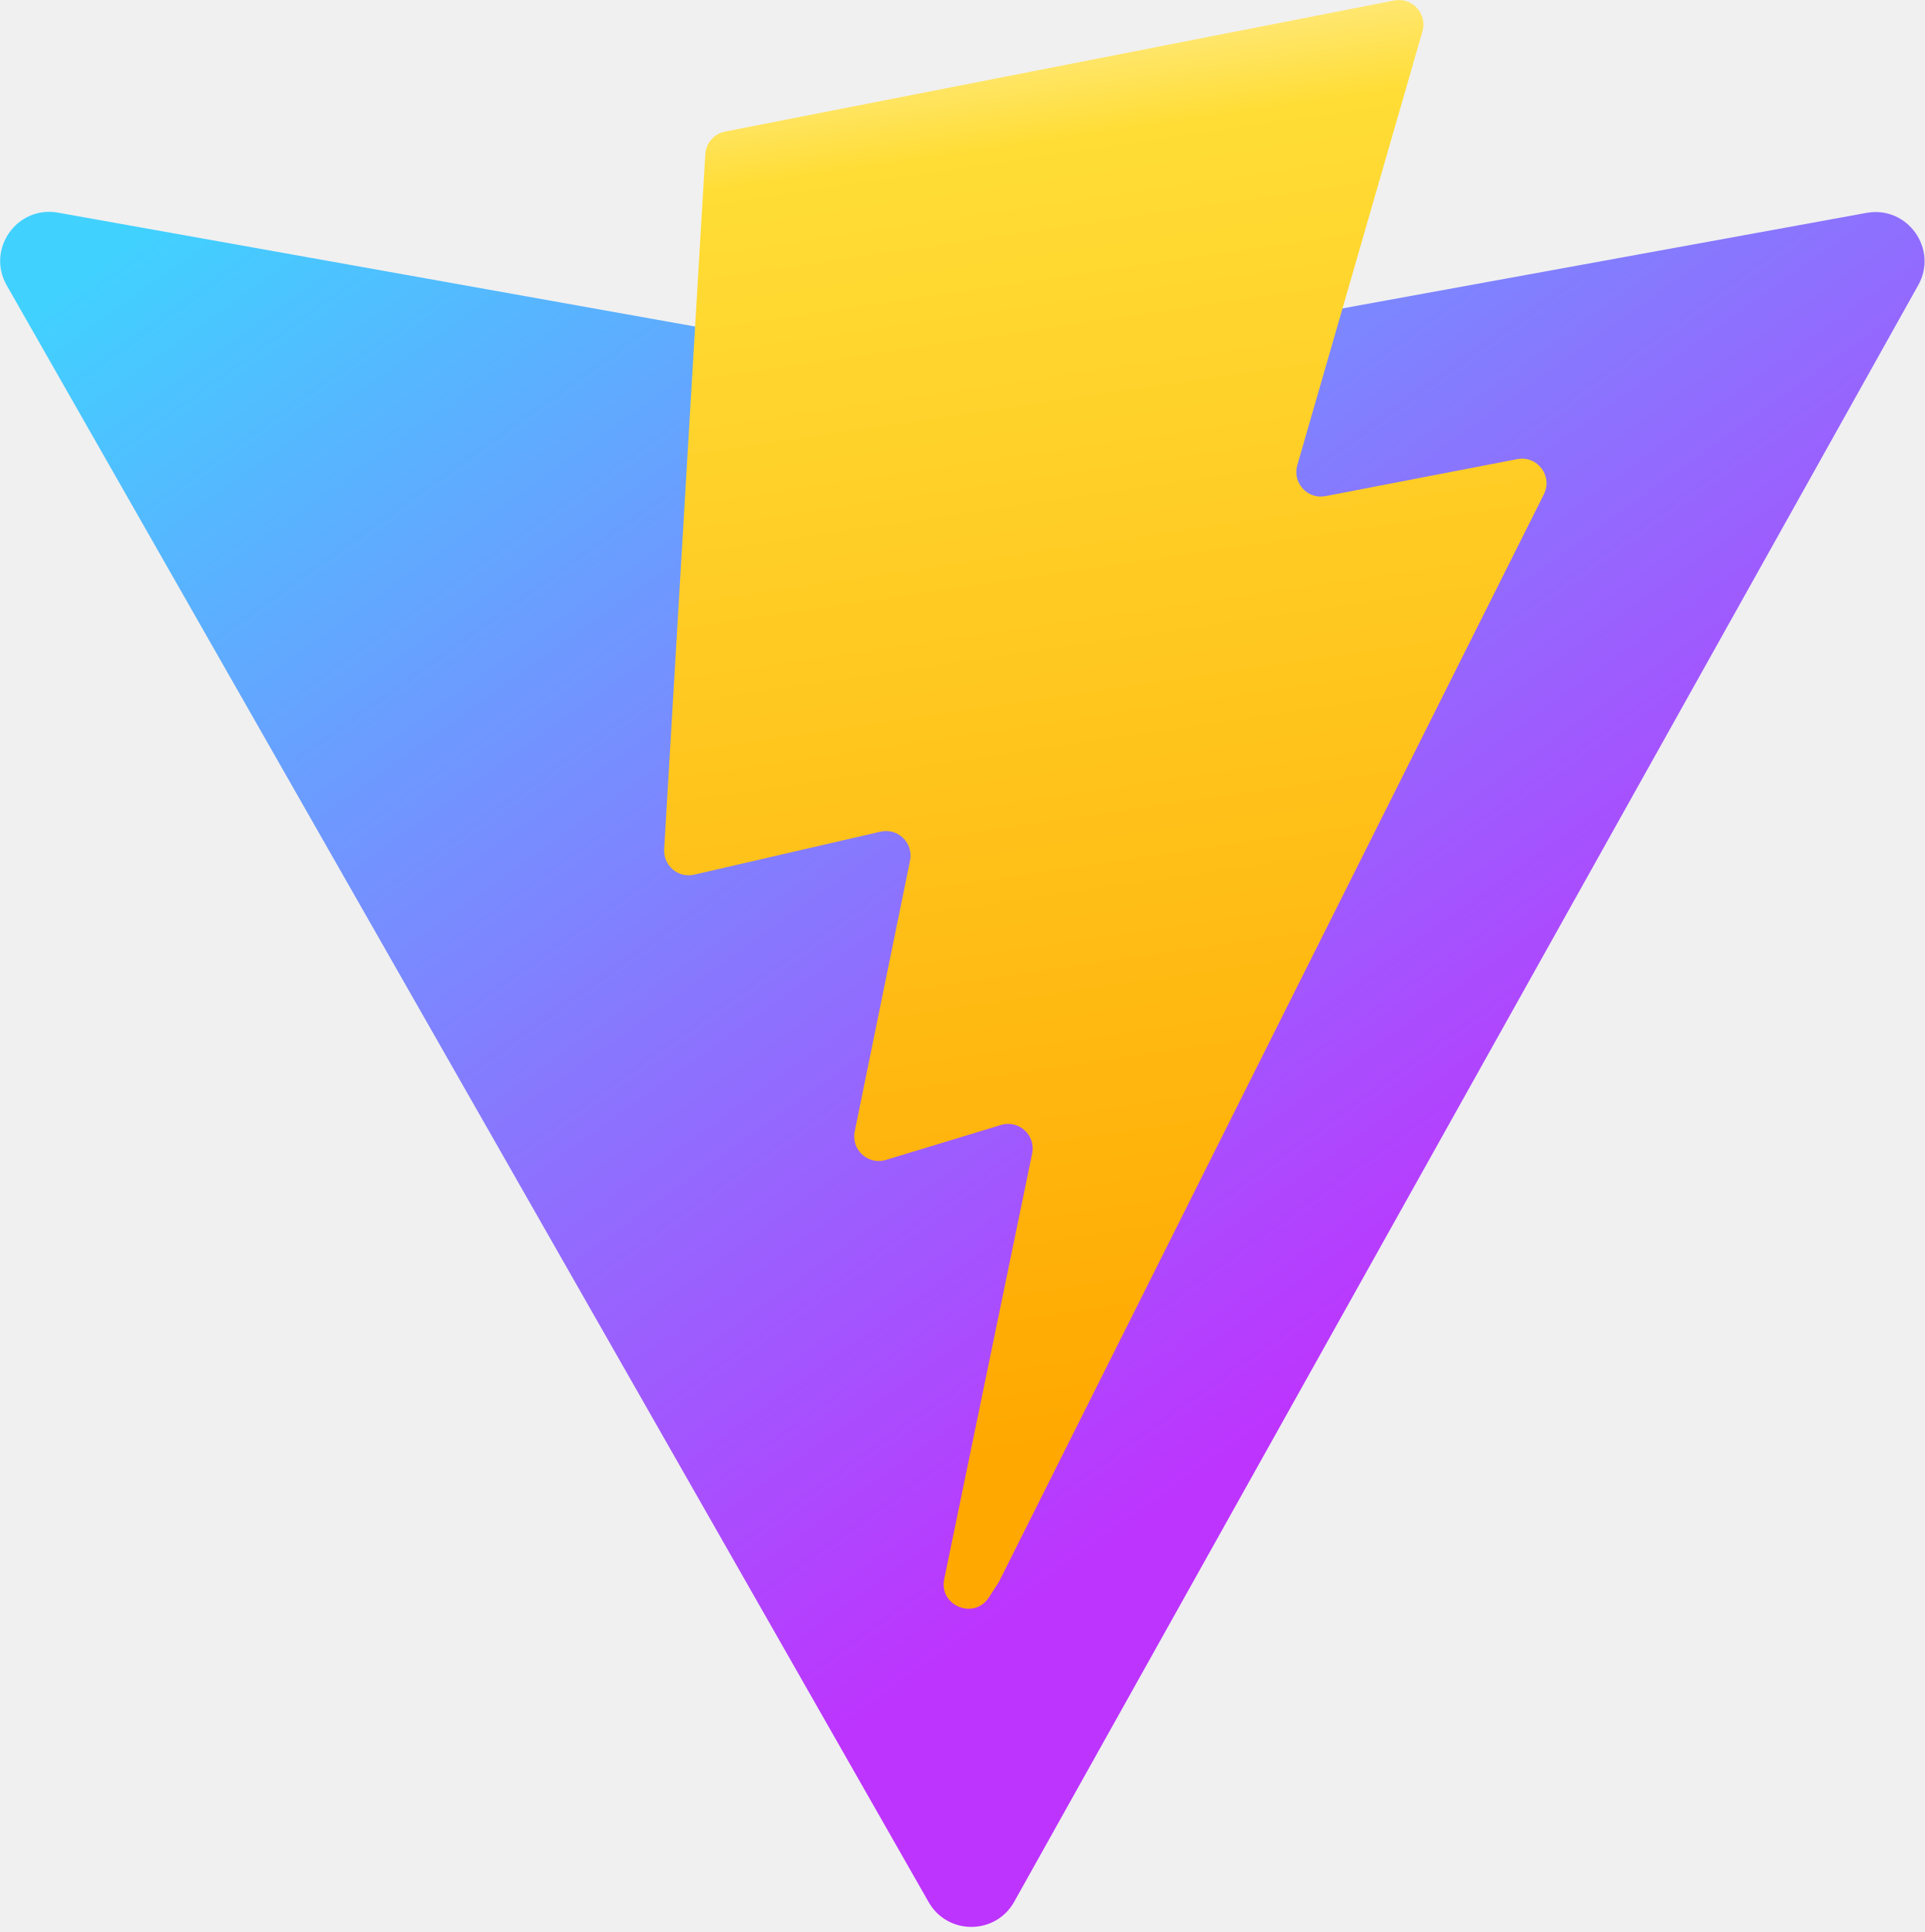
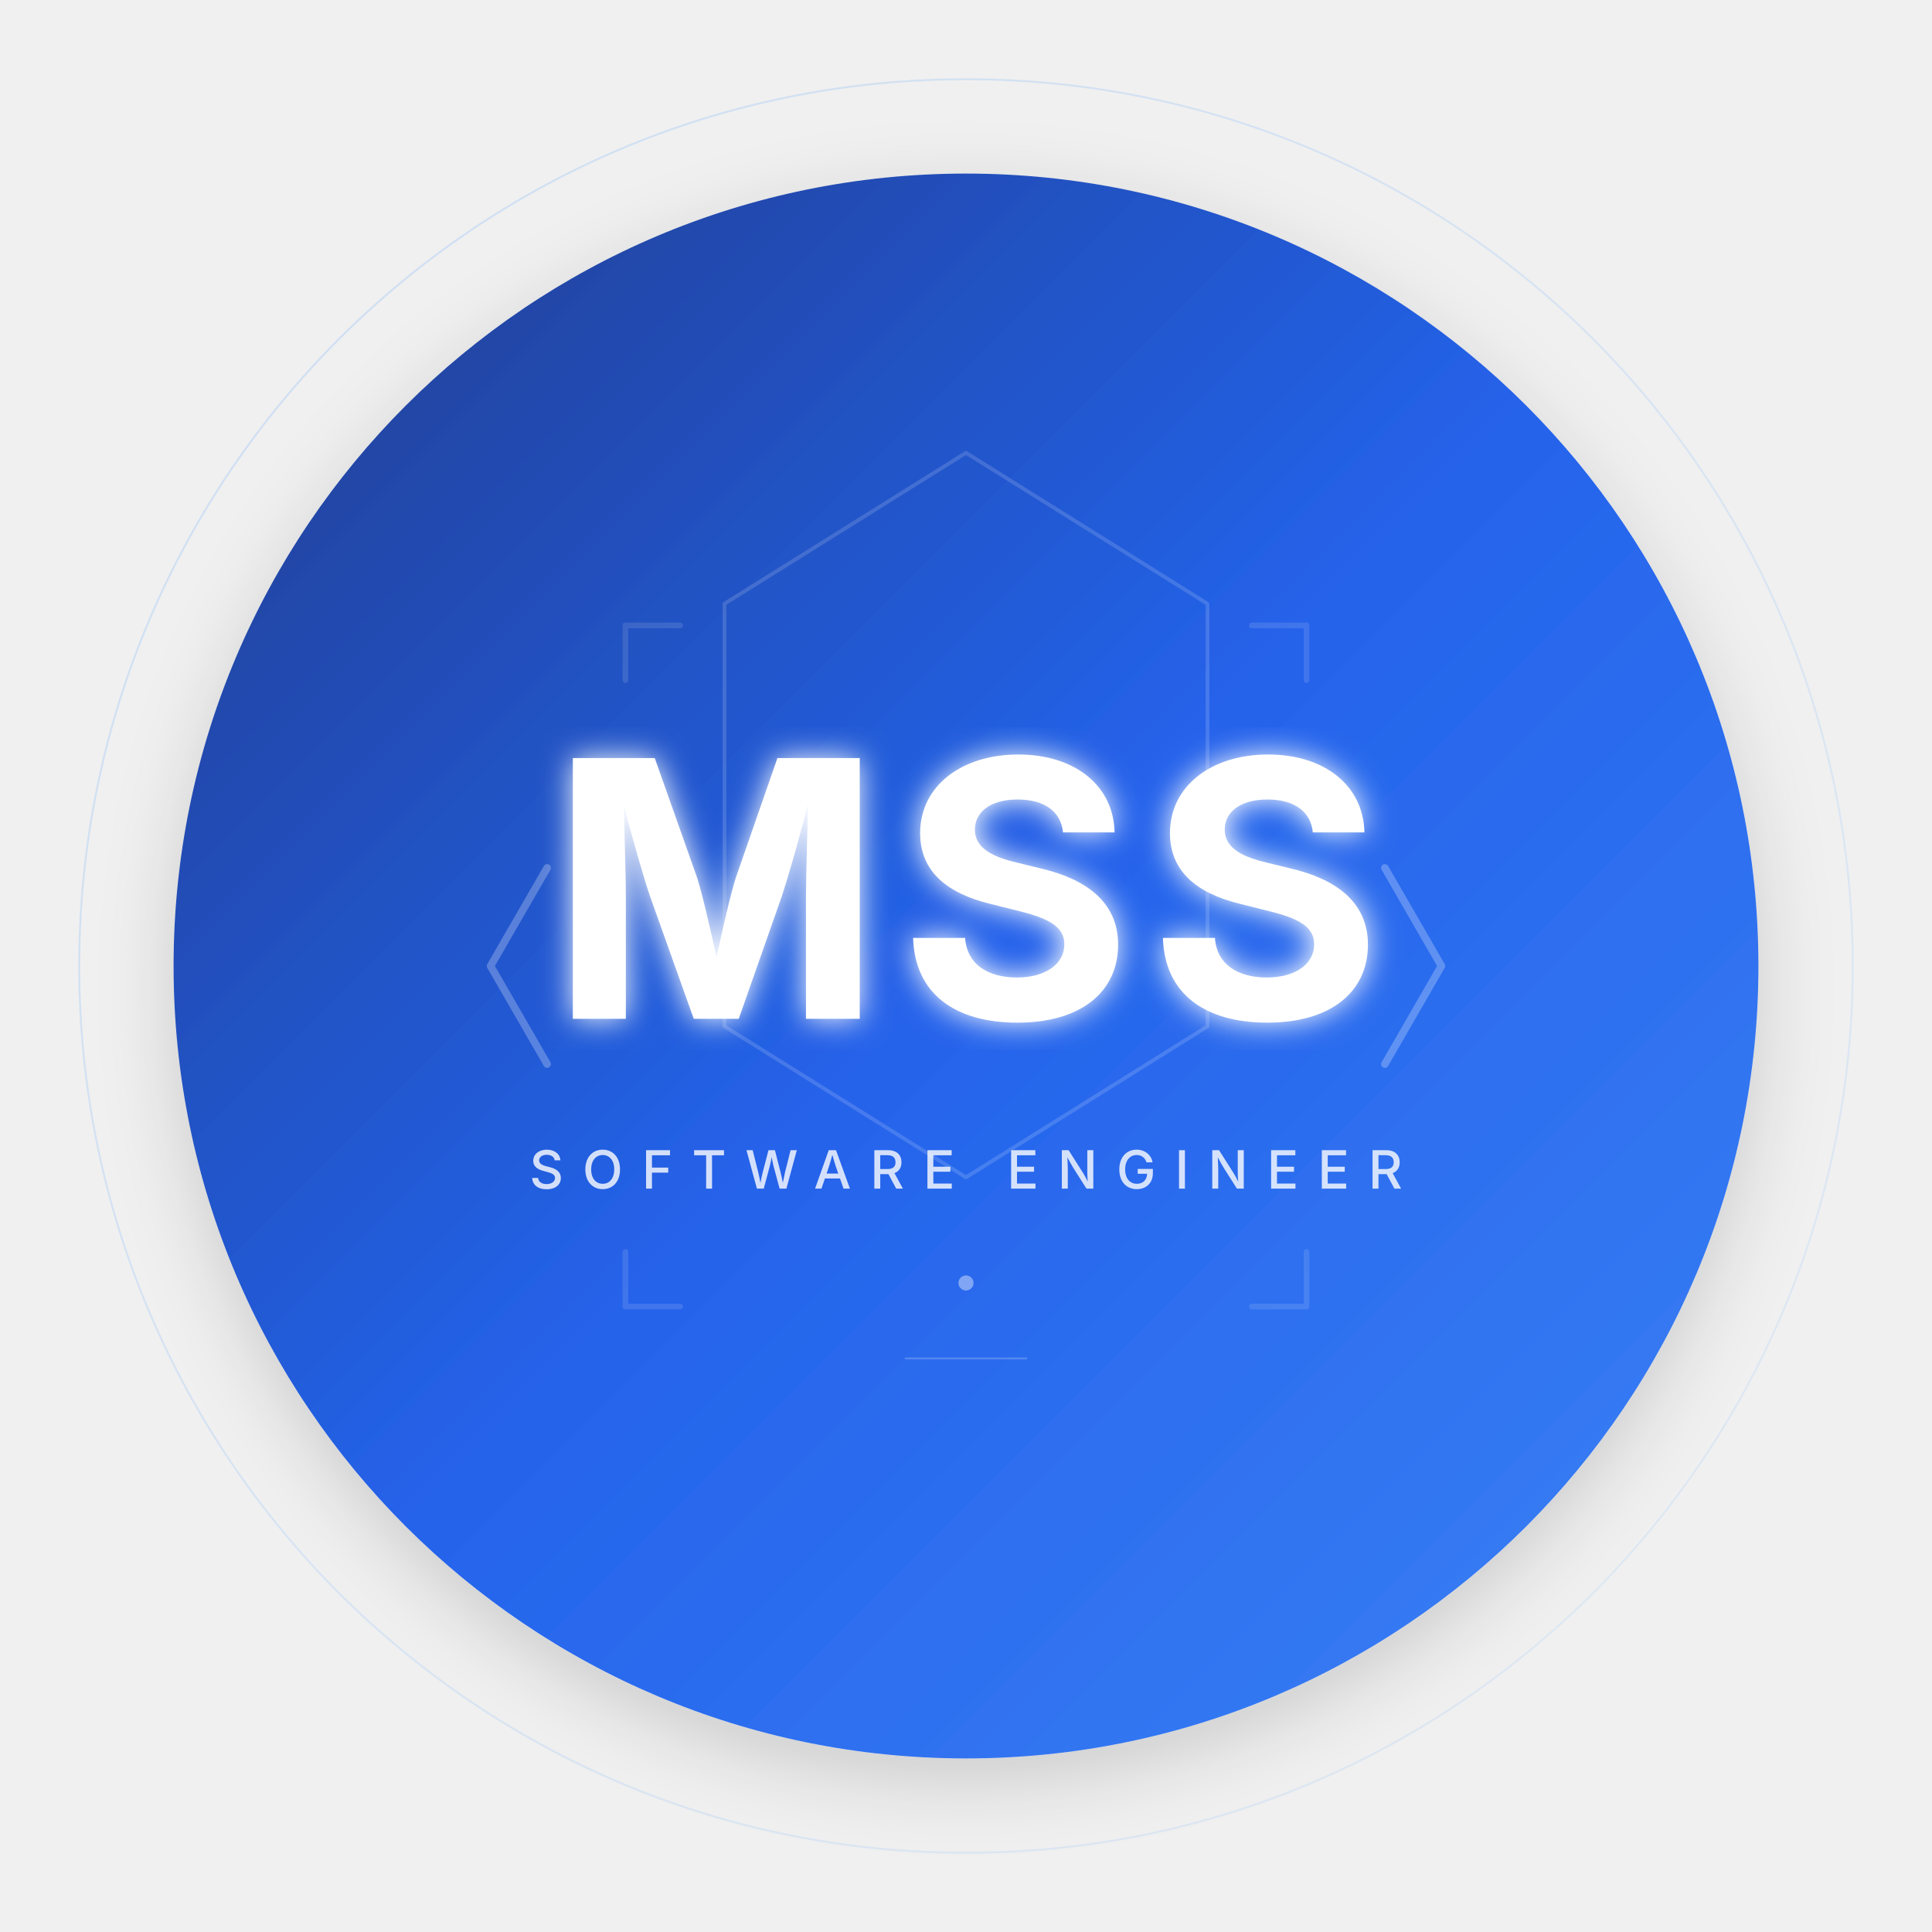
- <svg xmlns="http://www.w3.org/2000/svg" aria-hidden="true" role="img" class="iconify iconify--logos" width="31.88" height="32" preserveAspectRatio="xMidYMid meet" viewBox="0 0 256 257">
+ <svg xmlns="http://www.w3.org/2000/svg" width="512" height="512" viewBox="0 0 512 512" fill="none">
  <defs>
-     <linearGradient id="IconifyId1813088fe1fbc01fb466" x1="-.828%" x2="57.636%" y1="7.652%" y2="78.411%">
-       <stop offset="0%" stop-color="#41D1FF" />
-       <stop offset="100%" stop-color="#BD34FE" />
+     <linearGradient id="eliteGradient" x1="0%" y1="0%" x2="100%" y2="100%">
+       <stop offset="0%" style="stop-color:#1e3a8a;stop-opacity:1" />
+       <stop offset="50%" style="stop-color:#2563eb;stop-opacity:1" />
+       <stop offset="100%" style="stop-color:#3b82f6;stop-opacity:1" />
    </linearGradient>
-     <linearGradient id="IconifyId1813088fe1fbc01fb467" x1="43.376%" x2="50.316%" y1="2.242%" y2="89.03%">
-       <stop offset="0%" stop-color="#FFEA83" />
-       <stop offset="8.333%" stop-color="#FFDD35" />
-       <stop offset="100%" stop-color="#FFA800" />
+     <linearGradient id="accentGlow" x1="0%" y1="0%" x2="100%" y2="100%">
+       <stop offset="0%" style="stop-color:#60a5fa;stop-opacity:0.8" />
+       <stop offset="100%" style="stop-color:#93c5fd;stop-opacity:0.6" />
    </linearGradient>
+     <filter id="premiumShadow" x="-50%" y="-50%" width="200%" height="200%">
+       <feGaussianBlur in="SourceAlpha" stdDeviation="10" />
+       <feOffset dx="0" dy="6" result="offsetblur" />
+       <feComponentTransfer>
+         <feFuncA type="linear" slope="0.15" />
+       </feComponentTransfer>
+       <feMerge>
+         <feMergeNode />
+         <feMergeNode in="SourceGraphic" />
+       </feMerge>
+     </filter>
+     <filter id="glow">
+       <feGaussianBlur stdDeviation="4" result="coloredBlur" />
+       <feMerge>
+         <feMergeNode in="coloredBlur" />
+         <feMergeNode in="SourceGraphic" />
+       </feMerge>
+     </filter>
  </defs>
-   <path fill="url(#IconifyId1813088fe1fbc01fb466)" d="M255.153 37.938L134.897 252.976c-2.483 4.44-8.862 4.466-11.382.048L.875 37.958c-2.746-4.814 1.371-10.646 6.827-9.67l120.385 21.517a6.537 6.537 0 0 0 2.322-.004l117.867-21.483c5.438-.991 9.574 4.796 6.877 9.62Z" />
-   <path fill="url(#IconifyId1813088fe1fbc01fb467)" d="M185.432.063L96.44 17.501a3.268 3.268 0 0 0-2.634 3.014l-5.474 92.456a3.268 3.268 0 0 0 3.997 3.378l24.777-5.718c2.318-.535 4.413 1.507 3.936 3.838l-7.361 36.047c-.495 2.426 1.782 4.5 4.151 3.78l15.304-4.649c2.372-.72 4.652 1.36 4.15 3.788l-11.698 56.621c-.732 3.542 3.979 5.473 5.943 2.437l1.313-2.028l72.516-144.72c1.215-2.423-.88-5.186-3.54-4.672l-25.505 4.922c-2.396.462-4.435-1.77-3.759-4.114l16.646-57.705c.677-2.35-1.37-4.583-3.769-4.113Z" />
+   <circle cx="256" cy="256" r="235" fill="none" stroke="url(#accentGlow)" stroke-width="0.5" opacity="0.3" />
+   <circle cx="256" cy="256" r="210" fill="url(#eliteGradient)" filter="url(#premiumShadow)" />
+   <path d="M 256 120 L 320 160 L 320 272 L 256 312 L 192 272 L 192 160 Z" fill="none" stroke="white" stroke-width="1" opacity="0.15" stroke-linejoin="round" />
+   <text x="256" y="270" font-family="'Montserrat', 'SF Pro Display', 'Segoe UI', sans-serif" font-size="95" font-weight="700" fill="white" text-anchor="middle" letter-spacing="4" filter="url(#glow)">MSS</text>
+   <line x1="210" y1="290" x2="302" y2="290" stroke="url(#accentGlow)" stroke-width="2" stroke-linecap="round" opacity="0.6" />
+   <text x="256" y="315" font-family="'Montserrat', 'SF Pro Display', 'Segoe UI', sans-serif" font-size="14" font-weight="500" fill="white" text-anchor="middle" letter-spacing="5" opacity="0.8">SOFTWARE ENGINEER</text>
+   <g opacity="0.25">
+     <path d="M 145 230 L 130 256 L 145 282" stroke="white" stroke-width="2" fill="none" stroke-linecap="round" stroke-linejoin="round" />
+     <path d="M 367 230 L 382 256 L 367 282" stroke="white" stroke-width="2" fill="none" stroke-linecap="round" stroke-linejoin="round" />
+   </g>
+   <circle cx="256" cy="340" r="2" fill="white" opacity="0.4" />
+   <g opacity="0.12">
+     <rect x="165" y="165" width="16" height="1.5" fill="white" rx="0.75" />
+     <rect x="165" y="165" width="1.5" height="16" fill="white" rx="0.75" />
+     <rect x="331" y="165" width="16" height="1.5" fill="white" rx="0.75" />
+     <rect x="345.5" y="165" width="1.5" height="16" fill="white" rx="0.75" />
+     <rect x="165" y="345.5" width="16" height="1.5" fill="white" rx="0.75" />
+     <rect x="165" y="331" width="1.5" height="16" fill="white" rx="0.75" />
+     <rect x="331" y="345.5" width="16" height="1.5" fill="white" rx="0.75" />
+     <rect x="345.5" y="331" width="1.5" height="16" fill="white" rx="0.75" />
+   </g>
+   <g opacity="0.2">
+     <line x1="240" y1="360" x2="272" y2="360" stroke="white" stroke-width="0.5" stroke-linecap="round" />
+   </g>
</svg>
